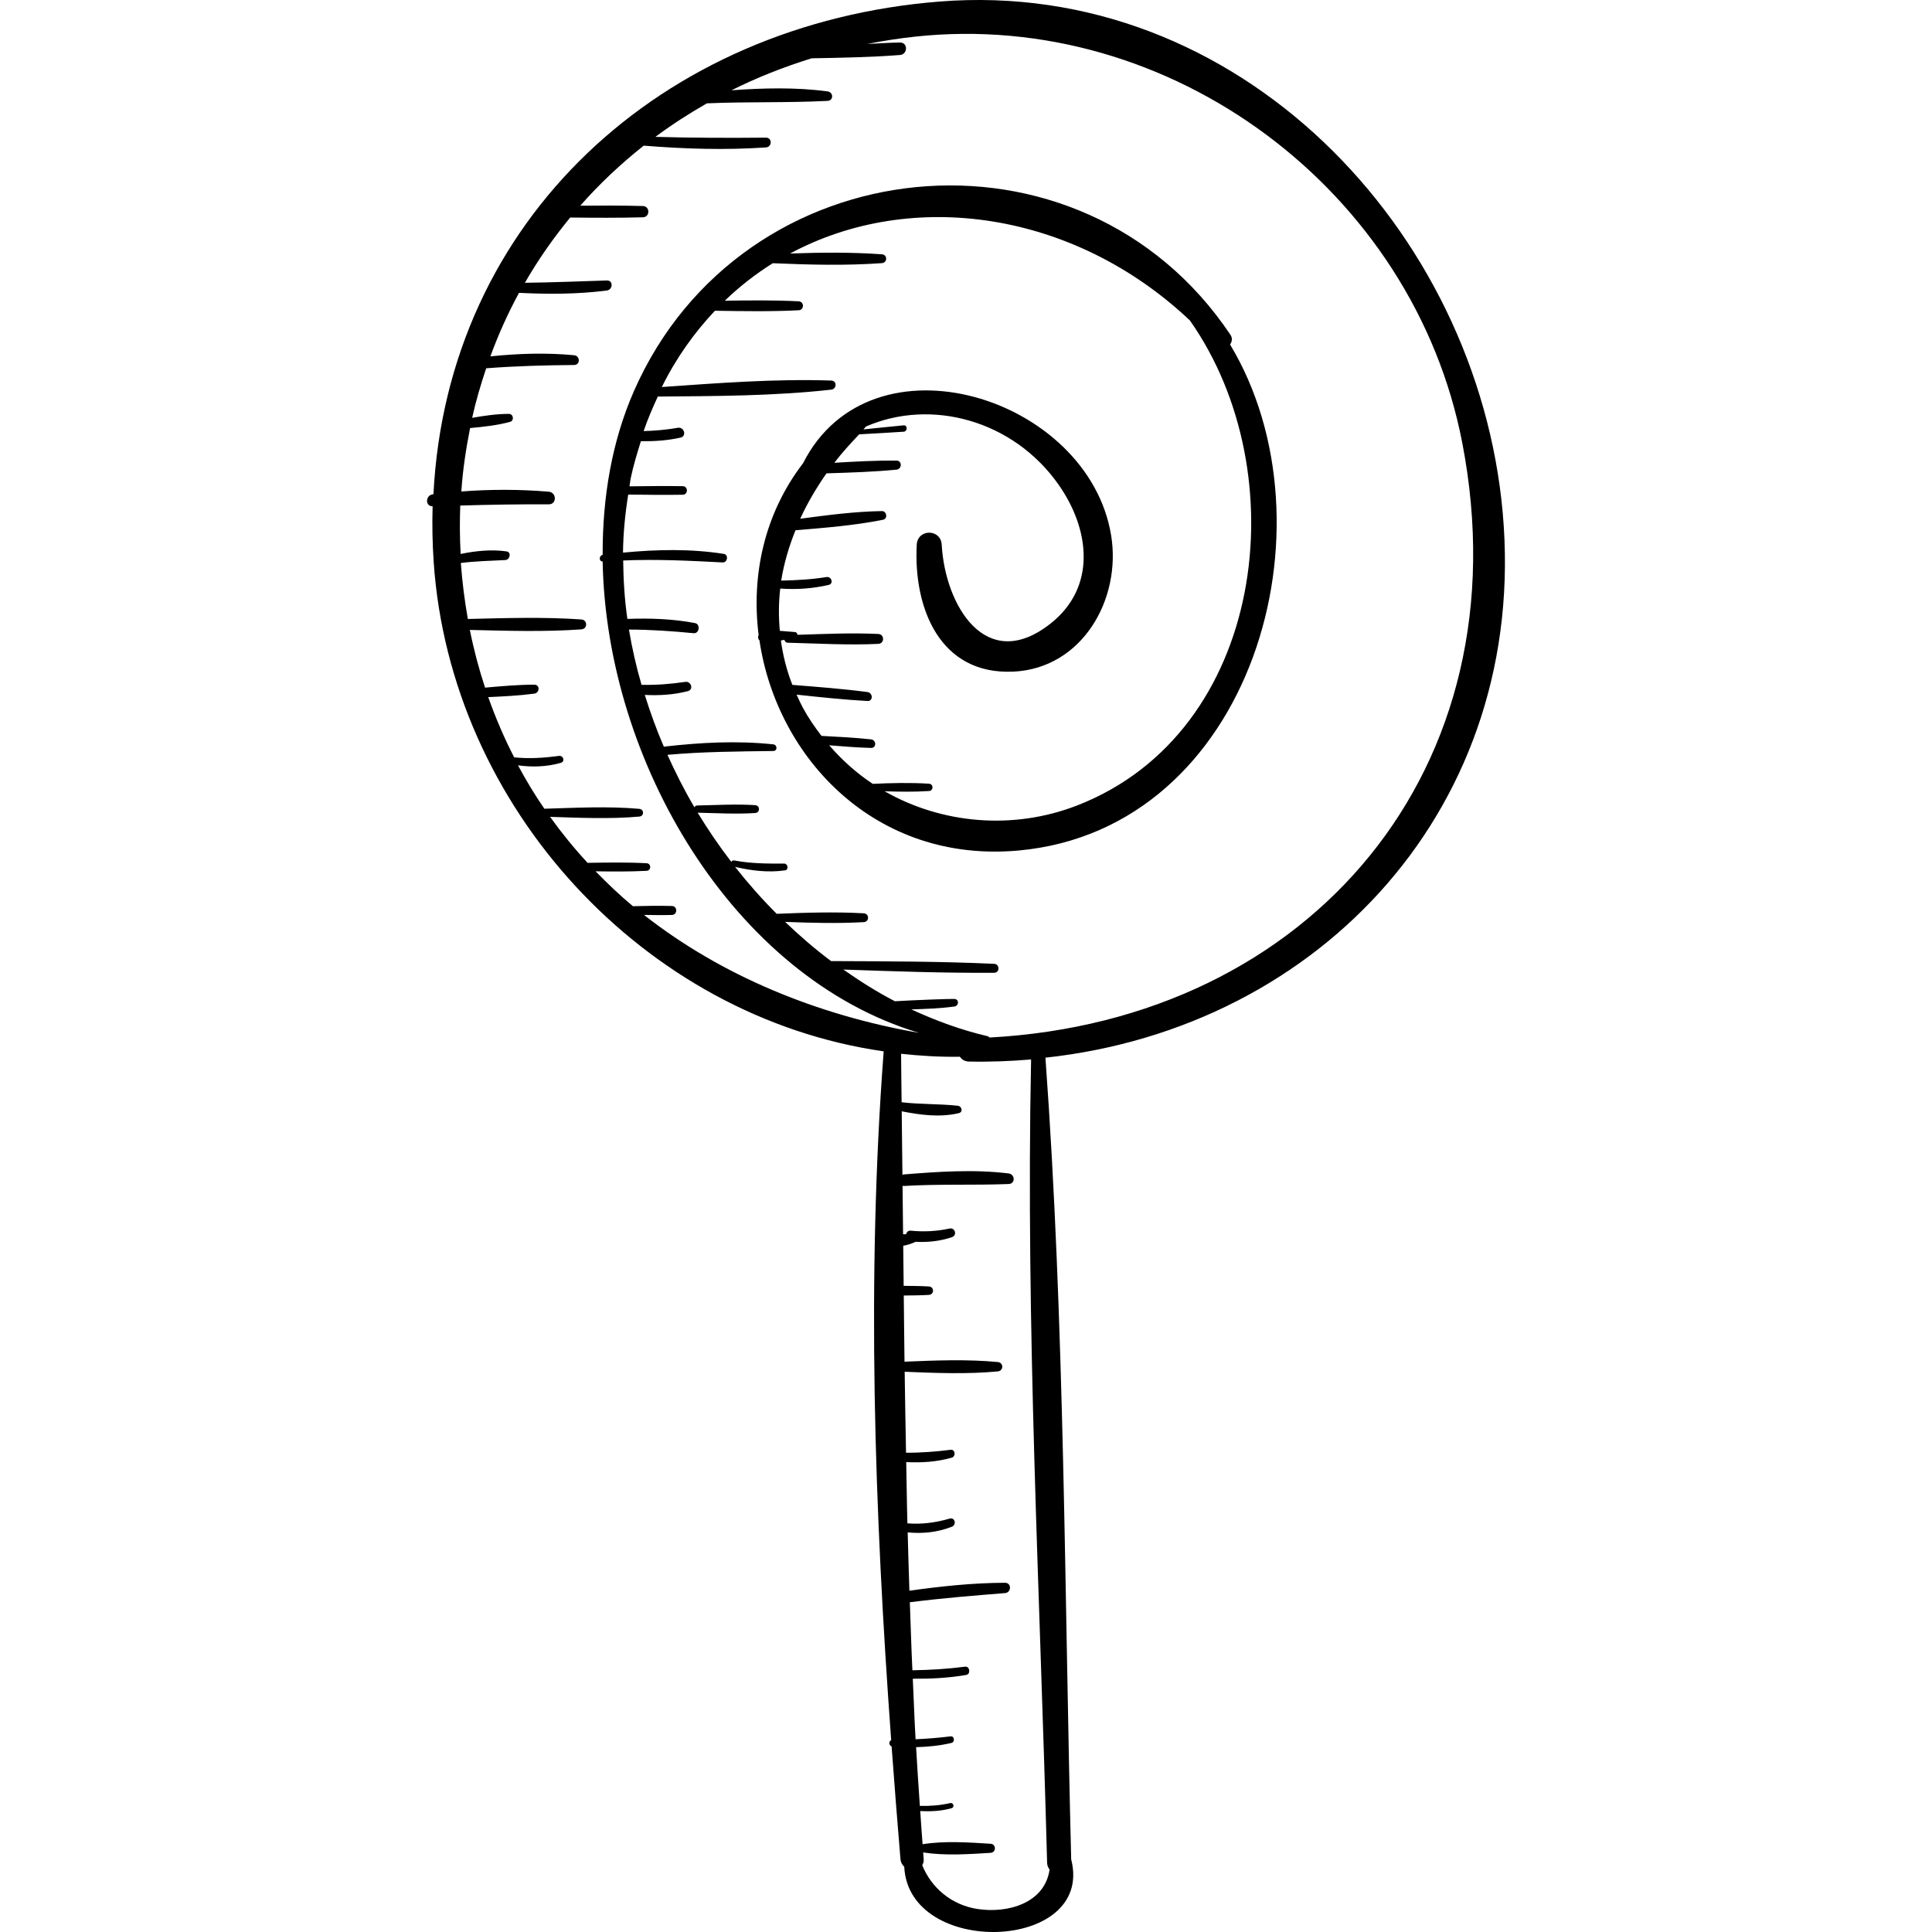
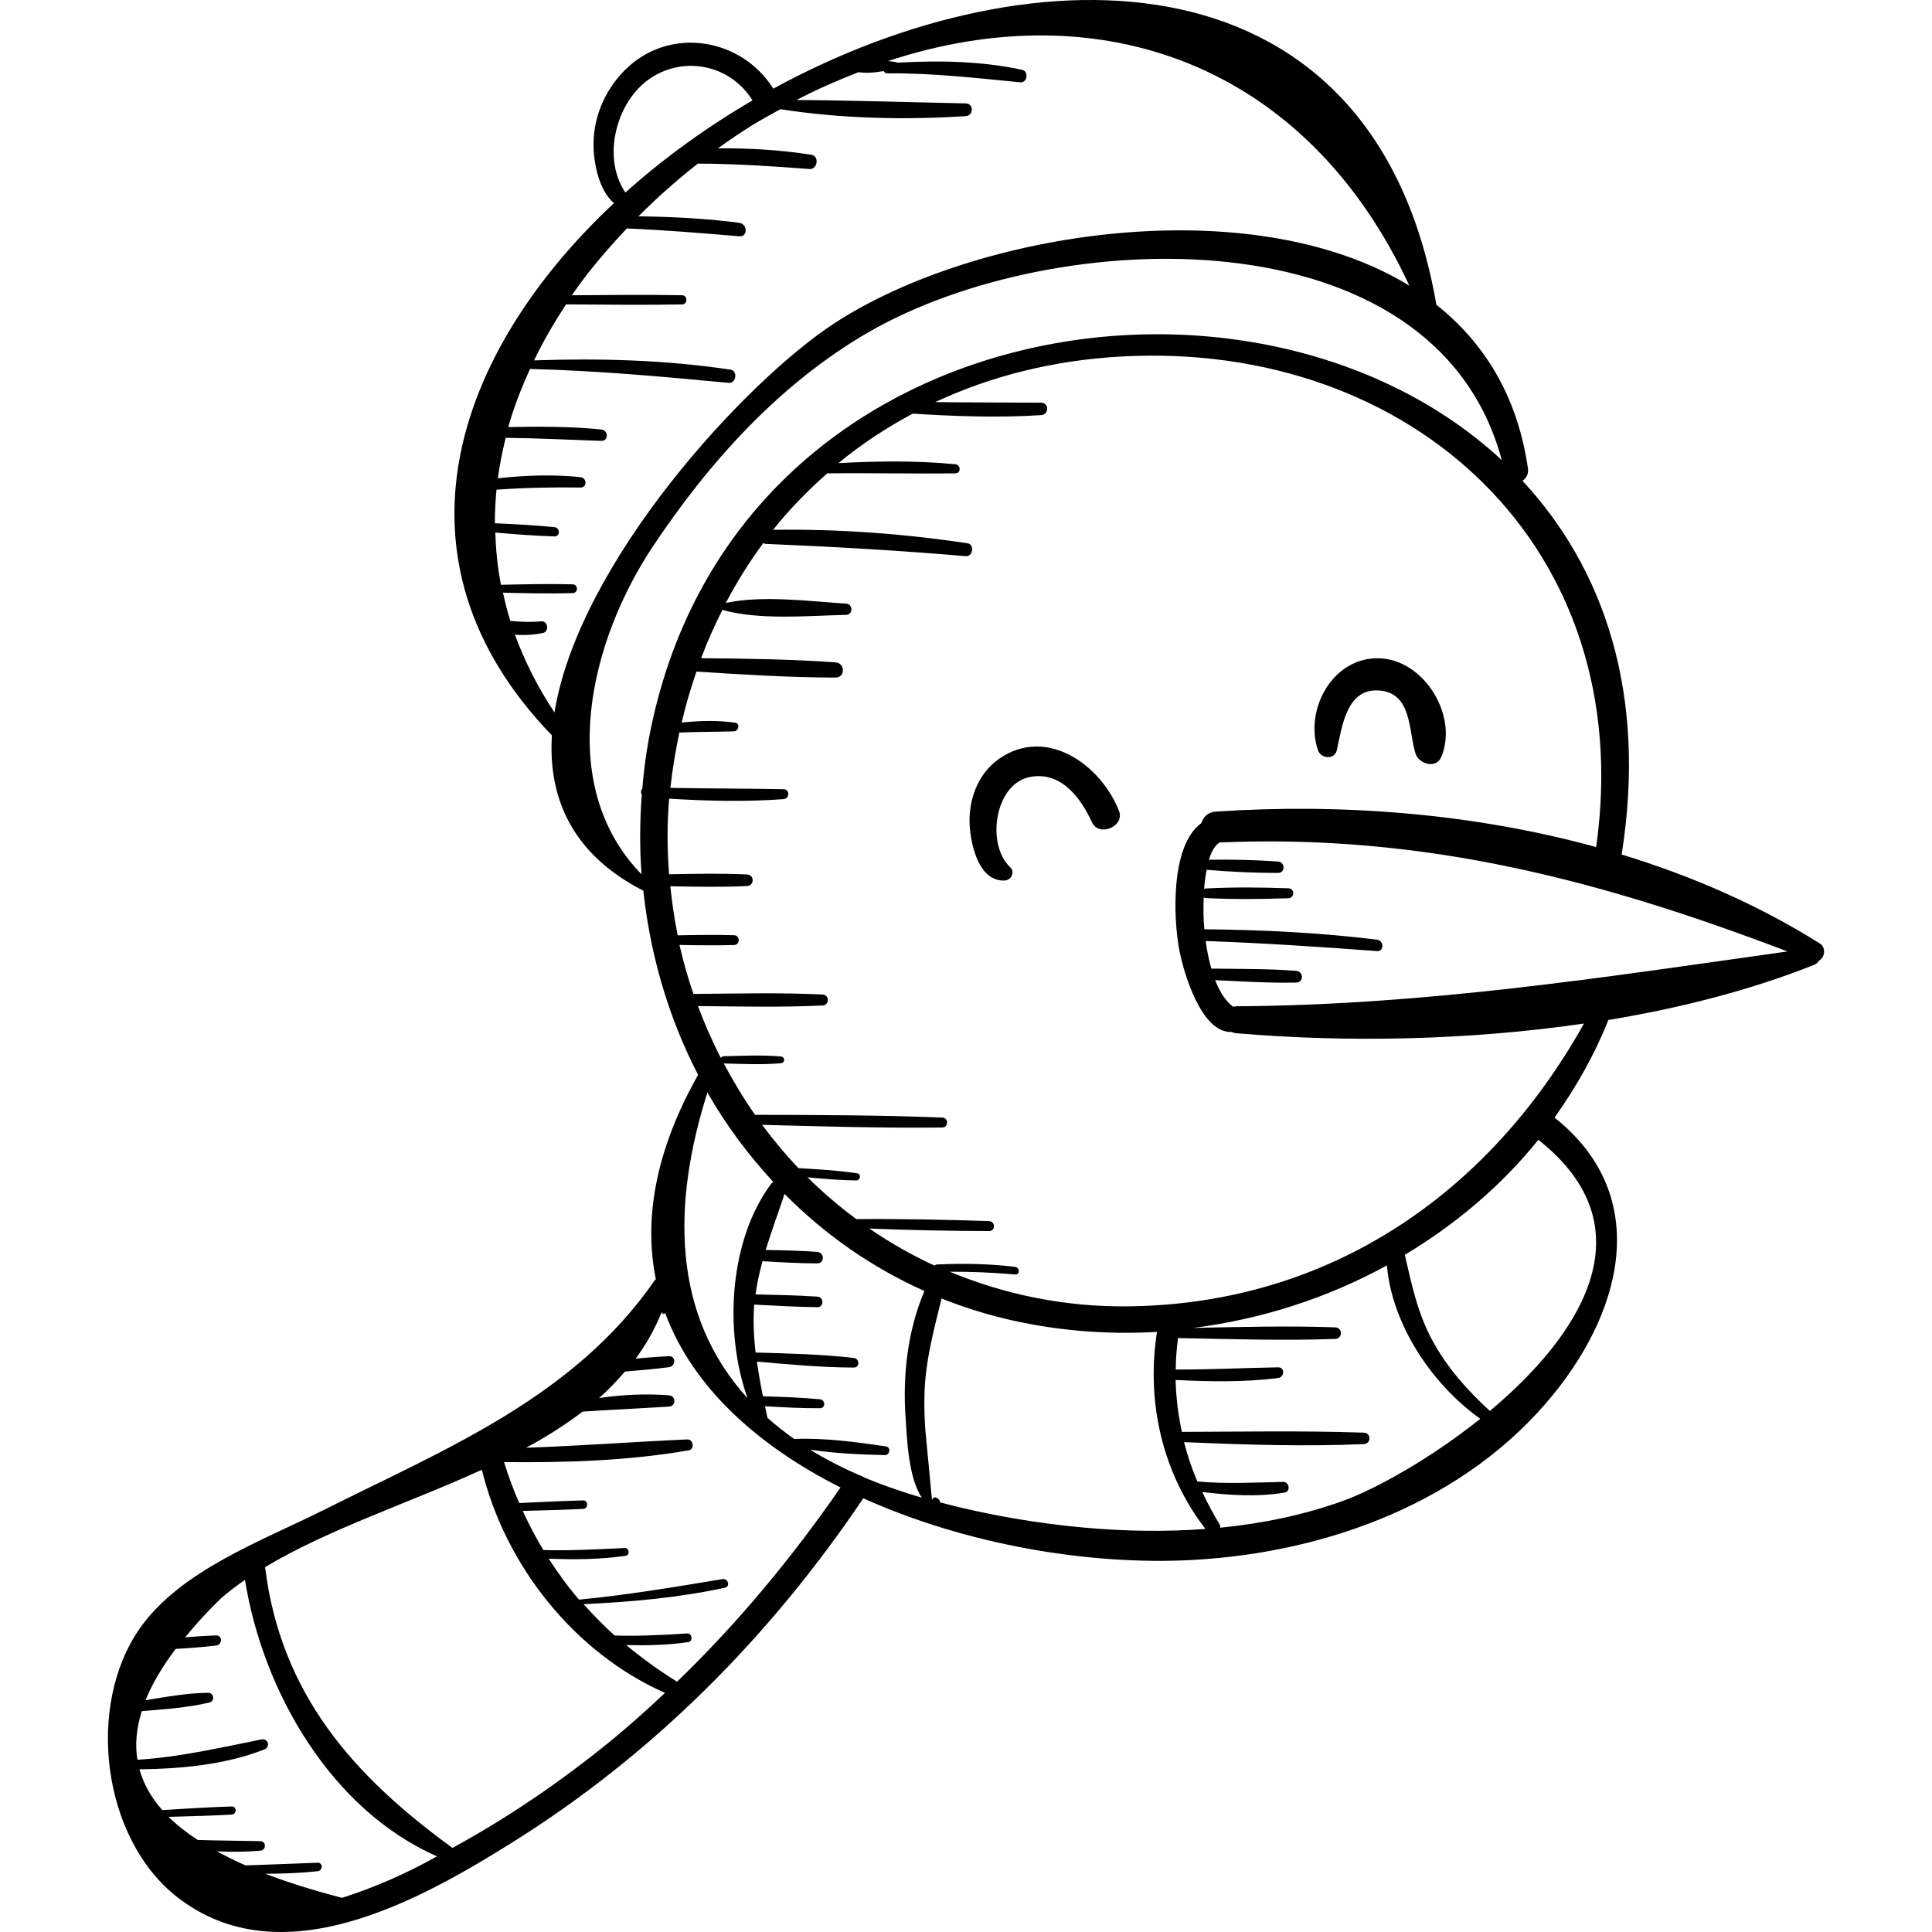
- <svg xmlns="http://www.w3.org/2000/svg" fill="currentColor" version="1.1" id="Capa_1" viewBox="0 0 269.798 269.798" xml:space="preserve">
+ <svg xmlns="http://www.w3.org/2000/svg" fill="currentColor" version="1.1" id="Capa_1" viewBox="0 0 250.218 250.218" xml:space="preserve">
  <g>
-     <path d="M209.849,71.589c-3.546-39.565-36.948-74.668-78.627-71.375c-38.843,3.07-68.765,30.448-70.691,68.804   c-0.03,0.004-0.06,0.005-0.09,0.009c-1.033,0.128-1.101,1.689-0.029,1.677c-0.072,2.559-0.029,5.163,0.153,7.813   c2.346,34.266,29.458,63.529,62.838,68.3c-2.414,31.866-1.28,64.233,1.047,96.189c-0.356,0.176-0.333,0.709,0.061,0.881   c0.386,5.253,0.796,10.497,1.235,15.723c0.04,0.468,0.249,0.816,0.528,1.073c0.614,12.721,26.424,11.856,23.349-0.893   c-0.007-0.029-0.025-0.045-0.033-0.073c-0.954-37.288-0.883-74.809-3.599-112.014C184.526,143.519,213.508,112.412,209.849,71.589z    M146.225,260.131c0.01,0.395,0.155,0.693,0.345,0.945c-0.664,4.698-5.844,6.164-10.087,5.506c-3.56-0.552-6.393-2.897-7.697-6.109   c0.138-0.233,0.233-0.506,0.202-0.862c-0.026-0.308-0.042-0.615-0.068-0.922c3.048,0.472,6.346,0.244,9.402,0.056   c0.817-0.05,0.818-1.22,0-1.271c-3.085-0.19-6.413-0.425-9.487,0.065c-0.125-1.547-0.214-3.09-0.329-4.635   c1.471,0.08,2.915,0.015,4.383-0.395c0.46-0.128,0.267-0.819-0.197-0.713c-1.424,0.325-2.818,0.426-4.238,0.392   c-0.2-2.736-0.357-5.467-0.525-8.2c1.661-0.051,3.312-0.2,4.953-0.599c0.496-0.12,0.405-0.977-0.124-0.913   c-1.636,0.201-3.266,0.334-4.9,0.407c-0.17-2.821-0.25-5.635-0.39-8.454c2.498,0.018,4.979-0.097,7.469-0.529   c0.645-0.112,0.503-1.241-0.156-1.155c-2.447,0.32-4.905,0.466-7.367,0.504c-0.154-3.168-0.236-6.332-0.358-9.498   c4.416-0.566,8.852-0.924,13.29-1.281c0.911-0.073,0.94-1.444,0-1.441c-4.485,0.015-8.919,0.488-13.351,1.109   c-0.101-2.716-0.159-5.431-0.241-8.147c2.094,0.206,4.161,0.002,6.174-0.791c0.686-0.27,0.432-1.349-0.313-1.133   c-1.97,0.57-3.907,0.825-5.899,0.663c-0.084-2.85-0.099-5.703-0.166-8.553c2.148,0.106,4.269-0.022,6.364-0.619   c0.582-0.166,0.498-1.179-0.149-1.099c-2.087,0.258-4.151,0.424-6.241,0.407c-0.086-3.766-0.123-7.537-0.189-11.304   c4.329,0.179,8.746,0.355,12.998-0.05c0.84-0.08,0.842-1.228,0-1.308c-4.26-0.405-8.685-0.229-13.021-0.049   c-0.052-3.074-0.058-6.164-0.103-9.24c1.171-0.019,2.342-0.013,3.517-0.088c0.756-0.049,0.757-1.127,0-1.176   c-1.18-0.076-2.356-0.069-3.532-0.088c-0.026-1.863-0.043-3.73-0.062-5.597c0.59-0.103,1.166-0.29,1.728-0.552   c1.743,0.087,3.377-0.083,5.071-0.645c0.765-0.253,0.456-1.377-0.333-1.207c-1.792,0.386-3.58,0.481-5.399,0.3   c-0.396-0.039-0.589,0.206-0.669,0.495c-0.139,0.006-0.279,0.006-0.417,0.005c-0.023-2.264-0.047-4.526-0.075-6.787   c0.051,0.006,0.071,0.05,0.128,0.047c4.897-0.301,9.785-0.088,14.681-0.276c0.975-0.037,0.923-1.365,0-1.479   c-4.847-0.597-9.828-0.249-14.681,0.143c-0.064,0.005-0.089,0.058-0.145,0.074c-0.036-2.963-0.062-5.931-0.099-8.894   c2.631,0.519,5.364,0.882,7.985,0.252c0.613-0.147,0.41-0.964-0.138-1.024c-2.621-0.289-5.239-0.179-7.86-0.493   c-0.026-2.255-0.063-4.503-0.075-6.766c2.708,0.287,5.442,0.46,8.215,0.412c0.253,0.378,0.658,0.659,1.256,0.671   c2.941,0.063,5.833-0.054,8.684-0.291C143.218,185.292,145.25,222.805,146.225,260.131z M138.178,144.889   c-0.073-0.069-0.128-0.154-0.243-0.181c-3.676-0.86-7.235-2.157-10.676-3.753c2.009-0.053,4.01-0.13,6.009-0.394   c0.659-0.087,0.704-1.031,0-1.062c-0.59-0.026-5.484,0.154-8.295,0.323c-2.493-1.288-4.88-2.802-7.203-4.427   c7.018,0.244,14.038,0.498,21.059,0.451c0.809-0.005,0.802-1.215,0-1.251c-7.584-0.348-15.179-0.347-22.772-0.383   c-2.242-1.675-4.373-3.521-6.417-5.473c3.653,0.14,7.354,0.238,10.986,0.034c0.792-0.045,0.794-1.188,0-1.232   c-4.02-0.226-8.133-0.096-12.162,0.07c-2.061-2.059-3.999-4.255-5.815-6.555c2.305,0.541,4.62,0.816,6.981,0.488   c0.548-0.076,0.404-0.953-0.128-0.95c-2.355,0.013-4.641,0.009-6.965-0.434c-0.195-0.037-0.329,0.06-0.42,0.187   c-1.69-2.193-3.247-4.49-4.691-6.856c2.671,0.058,5.364,0.216,8.031,0.046c0.707-0.045,0.708-1.055,0-1.1   c-2.688-0.172-5.4-0.01-8.09,0.047c-0.202,0.004-0.319,0.113-0.395,0.247c-1.406-2.365-2.629-4.825-3.766-7.321   c4.918-0.444,9.843-0.471,14.778-0.535c0.61-0.008,0.583-0.867,0-0.929c-5.074-0.538-10.113-0.262-15.174,0.311   c-0.039,0.004-0.054,0.039-0.09,0.05c-1.035-2.375-1.906-4.807-2.678-7.263c2.017,0.104,4.032-0.017,6.004-0.524   c0.86-0.221,0.476-1.423-0.358-1.298c-2.049,0.307-4.056,0.458-6.099,0.413c-0.743-2.546-1.324-5.124-1.759-7.717   c3.02,0.007,6.007,0.212,9.032,0.507c0.803,0.078,0.989-1.263,0.192-1.415c-3.104-0.593-6.285-0.696-9.443-0.582   c-0.389-2.711-0.559-5.436-0.585-8.157c4.643-0.203,9.233,0.027,13.9,0.271c0.67,0.035,0.843-1.084,0.161-1.192   c-4.657-0.734-9.396-0.627-14.086-0.177c0.027-2.717,0.3-5.421,0.727-8.107c2.539,0.032,5.075,0.063,7.617,0.022   c0.768-0.012,0.77-1.182,0-1.195c-2.484-0.04-4.962-0.008-7.442,0.022c0.066-0.361,0.091-0.726,0.165-1.086   c0.378-1.833,0.907-3.52,1.428-5.214c1.857,0.018,3.703-0.087,5.537-0.504c0.903-0.205,0.51-1.528-0.378-1.371   c-1.594,0.28-3.179,0.412-4.772,0.461c0.572-1.698,1.266-3.268,1.975-4.821c8.041-0.074,16.221-0.068,24.216-0.967   c0.796-0.089,0.837-1.242,0-1.27c-7.851-0.263-15.811,0.355-23.652,0.905c2.022-4.106,4.559-7.614,7.416-10.654   c3.898,0.061,7.789,0.13,11.687-0.066c0.805-0.04,0.806-1.211,0-1.252c-3.437-0.172-6.871-0.134-10.308-0.083   c2.075-2.007,4.325-3.746,6.7-5.236c5.065,0.22,10.213,0.353,15.238-0.012c0.792-0.057,0.794-1.175,0-1.232   c-4.227-0.307-8.543-0.262-12.823-0.11c16.966-9.11,39.597-5.976,55.824,9.335c15.038,21.332,10.592,57.532-15.76,67.751   c-8.916,3.457-18.863,2.575-26.855-1.989c2.064,0.068,4.133,0.095,6.187-0.035c0.658-0.041,0.66-0.982,0-1.024   c-2.606-0.164-5.238-0.101-7.85,0.022c-2.246-1.483-4.28-3.302-6.085-5.384c1.947,0.153,3.891,0.318,5.848,0.367   c0.784,0.02,0.747-1.114,0-1.195c-2.303-0.249-4.606-0.367-6.917-0.485c-0.967-1.255-1.876-2.57-2.65-4.013   c-0.311-0.58-0.564-1.164-0.83-1.747c3.293,0.349,6.587,0.708,9.892,0.887c0.825,0.045,0.773-1.149,0-1.251   c-3.48-0.458-6.985-0.718-10.483-1c-0.812-2.06-1.316-4.13-1.606-6.195c0.164-0.032,0.329-0.065,0.493-0.1   c0.049,0.21,0.185,0.399,0.469,0.407c4.202,0.105,8.44,0.362,12.641,0.161c0.89-0.042,0.892-1.342,0-1.384   c-3.752-0.179-7.531,0.003-11.291,0.119c-0.011-0.187-0.123-0.37-0.344-0.385c-0.681-0.044-1.399-0.126-2.116-0.169   c-0.178-1.984-0.173-3.96,0.06-5.91c2.273,0.172,4.54,0.009,6.764-0.505c0.726-0.168,0.405-1.21-0.302-1.097   c-2.114,0.339-4.208,0.451-6.329,0.496c0.378-2.399,1.079-4.745,1.994-7.029c4.094-0.35,8.204-0.658,12.23-1.469   c0.687-0.138,0.523-1.221-0.164-1.211c-3.816,0.06-7.614,0.57-11.403,1.067c1.007-2.201,2.257-4.316,3.668-6.336   c3.258-0.104,6.515-0.199,9.762-0.515c0.798-0.078,0.834-1.265,0-1.271c-2.894-0.019-5.78,0.141-8.667,0.31   c1.063-1.396,2.257-2.694,3.467-3.973c2.07-0.117,4.139-0.228,6.207-0.364c0.573-0.038,0.567-0.945,0-0.891   c-1.87,0.177-3.739,0.375-5.609,0.569c0.127-0.128,0.226-0.28,0.355-0.406c9.094-3.961,20.539-0.899,26.877,8.094   c4.409,6.254,5.356,14.336-1.111,19.431c-9.041,7.124-14.734-2.607-15.189-11.015c-0.121-2.243-3.369-2.248-3.489,0   c-0.469,8.816,3.199,18.204,13.503,17.72c9.602-0.451,15.096-10.101,13.647-19.009c-3.15-19.37-33.523-28.877-43.024-10.094   c-5.447,7.094-7.248,15.714-6.206,23.984c-0.123,0.26-0.094,0.557,0.113,0.742c2.422,16.424,16.222,31.206,36.242,29.353   c32.612-3.018,44.684-45.418,29.479-70.66c0.279-0.381,0.366-0.884,0.049-1.359c-20.89-31.197-68.244-26.427-83.299,7.874   c-3.073,7.002-4.4,14.829-4.364,22.861c-0.53,0.12-0.551,0.921-0.001,0.928c0.507,27.849,18.161,58.014,44.18,65.826   c-14.294-2.505-27.614-7.997-38.407-16.472c1.3,0.024,2.599,0.042,3.896,0.006c0.805-0.022,0.806-1.229,0-1.252   c-1.812-0.05-3.628-0.018-5.444,0.029c-1.831-1.522-3.55-3.169-5.215-4.873c2.375,0.036,4.749,0.056,7.118-0.067   c0.683-0.036,0.684-1.026,0-1.062c-2.738-0.143-5.485-0.097-8.229-0.052c-1.875-2.016-3.617-4.167-5.242-6.424   c4.152,0.132,8.346,0.327,12.46-0.037c0.694-0.061,0.695-1.019,0-1.081c-4.379-0.388-8.848-0.143-13.26-0.015   c-1.327-1.929-2.547-3.955-3.678-6.056c1.992,0.262,3.993,0.216,5.979-0.353c0.642-0.184,0.354-1.053-0.267-0.969   c-2.119,0.286-4.174,0.419-6.249,0.201c-1.373-2.669-2.581-5.474-3.621-8.409c2.148-0.102,4.298-0.202,6.428-0.487   c0.77-0.103,0.832-1.252,0-1.251c-2.294,0-4.583,0.214-6.869,0.412c-0.853-2.578-1.566-5.263-2.127-8.057   c5.191,0.12,10.395,0.288,15.573-0.077c0.89-0.063,0.891-1.321,0-1.384c-5.27-0.372-10.567-0.191-15.852-0.07   c-0.467-2.636-0.789-5.243-0.978-7.817c2.052-0.257,4.09-0.306,6.211-0.411c0.651-0.033,0.887-1.11,0.164-1.211   c-2.112-0.294-4.287-0.075-6.403,0.359c-0.127-2.283-0.136-4.535-0.054-6.758c4.117-0.126,8.228-0.188,12.358-0.171   c1.151,0.005,1.115-1.668,0-1.763c-4.045-0.344-8.144-0.34-12.206-0.033c0.198-3.026,0.652-5.964,1.222-8.856   c1.877-0.173,3.75-0.369,5.573-0.861c0.619-0.167,0.494-1.118-0.152-1.118c-1.727,0.002-3.431,0.258-5.132,0.549   c0.519-2.363,1.203-4.656,1.959-6.914c4.083-0.321,8.182-0.424,12.276-0.461c0.894-0.008,0.86-1.284,0-1.365   c-3.93-0.373-7.797-0.239-11.691,0.159c1.12-3.071,2.462-6.031,3.999-8.87c4.092,0.204,8.18,0.198,12.259-0.325   c0.866-0.111,0.929-1.433,0-1.403c-3.815,0.124-7.624,0.276-11.437,0.324c1.848-3.219,3.976-6.256,6.326-9.115   c3.383,0.041,6.763,0.06,10.151-0.031c1.012-0.027,1.014-1.547,0-1.574c-2.918-0.079-5.831-0.074-8.745-0.047   c2.675-3.047,5.651-5.839,8.86-8.384c5.694,0.457,11.355,0.637,17.075,0.247c0.867-0.059,0.888-1.373,0-1.365   c-5.146,0.046-10.296,0.039-15.441-0.111c2.277-1.699,4.687-3.25,7.19-4.68c5.615-0.247,11.238-0.054,16.847-0.344   c0.877-0.045,0.828-1.218,0-1.327c-4.443-0.586-8.947-0.475-13.419-0.15c3.542-1.776,7.293-3.253,11.195-4.468   c4.118-0.079,8.244-0.142,12.339-0.461c1.105-0.086,1.138-1.759,0-1.744c-1.523,0.02-3.049,0.128-4.575,0.205   c2.184-0.431,4.409-0.78,6.68-1.025c35.7-3.853,69.635,21.458,76.426,56.772C212.937,107.254,183.042,142.47,138.178,144.889z" />
+     <path d="M144.921,105.02c-2.332-5.942-9.364-11.024-15.52-6.753c-2.868,1.989-4.093,5.62-3.792,8.994   c0.227,2.545,1.286,6.924,4.515,6.777c0.835-0.038,1.372-1.092,0.711-1.716c-3.144-2.969-1.99-10.656,2.382-11.651   c4.077-0.929,6.731,2.582,8.204,5.824C142.307,108.449,145.715,107.046,144.921,105.02z" />
+     <path d="M178.853,85.268c-6.098-0.374-9.971,6.49-8.167,11.885c0.375,1.121,2.157,1.293,2.45,0c0.66-2.91,1.213-7.934,5.335-7.735   c4.48,0.216,3.917,5.308,4.87,8.212c0.432,1.314,2.65,1.974,3.31,0.433C188.884,92.845,184.603,85.62,178.853,85.268z" />
+     <path d="M235.686,122.188c-7.946-4.989-16.626-8.763-25.675-11.522c0.005-0.022,0.017-0.033,0.021-0.056   c3.308-20.893-2.368-37.066-12.853-48.338c0.476-0.323,0.811-0.885,0.71-1.592c-1.348-9.417-5.702-16.328-11.863-21.212   c-7.966-46.166-51.867-46.55-85.887-27.979c-0.013-0.022-0.011-0.043-0.025-0.065c-4.021-6.341-12.847-7.972-18.6-2.894   c-2.839,2.506-4.61,6.213-4.645,10.01c-0.022,2.349,0.619,6.053,2.647,7.766c-20.712,19.389-29.998,46.217-8.039,68.931   c-0.503,8.18,2.669,15.424,11.843,20.121c0.9,8.391,3.292,16.503,7.091,23.847c-5.623,9.973-7.022,18.803-5.474,26.478   c-0.033,0.038-0.077,0.042-0.108,0.087c-10.51,15.24-27.133,21.875-43.058,29.868c-7.755,3.892-18.391,7.728-23.662,15.256   c-7.023,10.031-4.894,27.197,4.839,34.8c13.435,10.494,31.384,0.458,43.519-7.151c18.29-11.468,33.321-26.657,45.341-44.497   c13.308,6.002,29.273,8.729,42.732,7.984c17.427-0.963,35.347-7.56,46.628-21.426c9.4-11.554,12.439-26.147,0.159-35.859   c2.769-3.886,5.161-8.082,6.976-12.642c9.348-1.547,18.415-3.868,26.649-7.142c0.309-0.123,0.496-0.323,0.619-0.54   C236.323,124.052,236.552,122.732,235.686,122.188z M83.89,10.382c4.444-3.269,10.634-2.097,13.556,2.603   c0.004,0.007,0.01,0.009,0.015,0.015c-5.919,3.458-11.493,7.481-16.463,11.933C77.962,20.501,79.748,13.428,83.89,10.382z    M66.686,82.196c1.2,0.109,2.419,0.03,3.63-0.217c0.837-0.17,0.663-1.59-0.204-1.508c-1.367,0.128-2.688,0.063-4.014-0.05   c-0.391-1.219-0.677-2.439-0.953-3.659c3.007,0.071,6.015,0.133,9.024,0.055c0.732-0.019,0.733-1.119,0-1.138   c-3.095-0.081-6.19-0.013-9.285,0.061c-0.453-2.263-0.658-4.519-0.739-6.768c2.551,0.22,5.102,0.425,7.662,0.498   c0.782,0.022,0.749-1.118,0-1.195c-2.565-0.263-5.137-0.391-7.712-0.505c-0.011-1.455,0.073-2.903,0.207-4.345   c3.618-0.265,7.236-0.337,10.875-0.283c0.883,0.013,0.844-1.259,0-1.346c-3.58-0.369-7.14-0.243-10.693,0.15   c0.224-1.764,0.582-3.509,1.008-5.243c4.13,0.045,8.252,0.258,12.383,0.396c0.967,0.032,0.93-1.387,0-1.479   c-4.006-0.396-8.027-0.386-12.048-0.308c0.71-2.562,1.702-5.062,2.813-7.528c8.616,0.215,17.16,0.988,25.739,1.803   c0.968,0.092,1.205-1.567,0.232-1.713c-8.431-1.266-16.936-1.489-25.444-1.2c1.186-2.487,2.603-4.898,4.144-7.255   c5.007,0.041,10.006,0.091,15.014,0.009c0.768-0.013,0.769-1.182,0-1.194c-4.758-0.078-9.509-0.031-14.264,0.008   c2.085-3.045,4.53-5.903,7.122-8.657c4.861,0.209,9.709,0.603,14.557,1.017c1.138,0.097,1.082-1.6,0-1.745   c-4.336-0.58-8.688-0.774-13.051-0.844c2.404-2.415,4.98-4.692,7.689-6.824c4.832,0.018,9.647,0.335,14.465,0.702   c1.041,0.08,1.299-1.677,0.249-1.844c-4.03-0.642-8.059-0.863-12.112-0.834c1.399-1.011,2.826-1.988,4.296-2.905   c1.258-0.785,2.526-1.457,3.792-2.164c7.837,1.22,16.107,1.411,23.999,0.895c1.051-0.069,1.072-1.627,0-1.649   c-7.29-0.15-14.614-0.387-21.909-0.438c2.669-1.397,5.349-2.556,8.029-3.605c1.066,0.156,2.166,0.056,3.249-0.145   c0.1,0.168,0.253,0.301,0.518,0.299c5.785-0.056,11.448,0.608,17.193,1.158c0.924,0.088,1.124-1.425,0.22-1.62   c-5.302-1.143-10.767-1.222-16.171-0.922c-0.039-0.025-0.065-0.064-0.118-0.071c-0.345-0.047-0.7-0.095-1.056-0.141   c27.405-9.033,54.133,0.293,67.508,29.094c-20.593-12.611-56.121-7.029-74.355,4.794c-11.645,7.55-33.222,31.033-36.364,50.481   C69.599,88.945,67.932,85.576,66.686,82.196z M83.185,102.147c-0.201,0.194-0.211,0.515-0.066,0.768   c-0.261,3.462-0.285,6.914-0.028,10.326c-11.274-11.594-6.679-30.216,1.429-42.414c7.285-10.961,16.454-21.143,27.955-27.795   c24.052-13.913,73.388-15.772,82.021,16.558C162.583,29.929,94.501,40.068,84.043,95.623   C83.634,97.797,83.374,99.973,83.185,102.147z M91.62,141.492c2.385,4.194,5.282,8.064,8.549,11.607   c-0.082,0.061-0.186,0.078-0.252,0.165c-5.414,7.182-6.227,19.065-3.097,27.826C86.927,170.21,87.076,155.814,91.62,141.492z    M44.305,245.793c-3.697-0.954-7.007-1.993-9.939-3.116c2.265-0.009,4.528-0.086,6.769-0.331c0.686-0.075,0.722-1.123,0-1.1   c-3.118,0.102-6.219,0.254-9.324,0.349c-1.338-0.584-2.552-1.195-3.703-1.82c1.875,0.082,3.75,0.076,5.609-0.092   c0.778-0.07,0.806-1.217,0-1.232c-2.711-0.054-5.41-0.068-8.11-0.154c-1.46-0.954-2.722-1.952-3.787-2.993   c2.732-0.076,5.466-0.135,8.195-0.298c0.665-0.04,0.675-1.062,0-1.043c-3,0.085-5.995,0.284-8.991,0.465   c-1.48-1.649-2.432-3.415-2.965-5.274c5.422-0.079,11.151-0.599,16.176-2.579c0.798-0.314,0.506-1.469-0.358-1.298   c-5.406,1.072-10.581,2.294-16.077,2.635c-0.338-1.983-0.123-4.088,0.558-6.297c2.945-0.255,5.954-0.434,8.789-1.127   c0.698-0.171,0.546-1.253-0.169-1.248c-2.693,0.02-5.43,0.515-8.128,0.962c0.842-2.115,2.155-4.333,3.898-6.647   c1.747-0.101,3.491-0.229,5.24-0.438c0.812-0.097,0.863-1.335,0-1.308c-1.347,0.042-2.683,0.138-4.017,0.247   c1.339-1.628,2.822-3.287,4.609-5.014c0.985-0.853,2.036-1.66,3.145-2.428c2.318,14.428,11.122,29.763,24.88,35.806   C52.695,242.607,48.605,244.42,44.305,245.793z M78.68,225.809c-6.236,5.05-13.006,9.664-20.076,13.518   c-12.769-9.276-22.239-19.882-24.272-36.36c8.144-4.902,18.579-8.275,28.077-12.615c3.027,12.403,11.983,23.711,23.721,28.9   C83.722,221.507,81.265,223.717,78.68,225.809z M87.686,217.801c-2.37-1.47-4.544-3.064-6.592-4.745   c2.695,0.066,5.384,0.011,8.06-0.388c0.631-0.094,0.486-1.159-0.151-1.117c-3.136,0.206-6.254,0.365-9.395,0.267   c-1.447-1.278-2.759-2.653-4.029-4.061c6.139-0.284,12.295-0.826,18.305-2.129c0.737-0.16,0.414-1.234-0.308-1.115   c-6.187,1.023-12.335,2.059-18.579,2.659c-1.447-1.66-2.728-3.45-3.932-5.304c3.337,0.132,6.672,0.11,9.983-0.377   c0.571-0.084,0.436-1.033-0.136-1.006c-3.517,0.169-7.015,0.364-10.537,0.267c-0.983-1.611-1.862-3.31-2.675-5.067   c2.606-0.072,5.211-0.135,7.816-0.262c0.703-0.034,0.711-1.118,0-1.1c-2.759,0.072-5.515,0.211-8.271,0.341   c-0.738-1.693-1.398-3.454-1.962-5.304c7.994,0.086,16.021-0.162,23.908-1.522c0.801-0.138,0.614-1.452-0.191-1.415   c-6.963,0.314-13.899,0.836-20.859,1.078c2.606-1.409,5.057-2.959,7.313-4.68c3.728-0.245,7.457-0.415,11.187-0.65   c0.943-0.06,0.935-1.386,0-1.46c-3.005-0.239-6.052-0.085-9.047,0.351c1.21-1.064,2.307-2.223,3.345-3.433   c1.904-0.156,3.802-0.313,5.701-0.561c0.877-0.115,0.941-1.459,0-1.422c-1.444,0.057-2.878,0.194-4.313,0.309   c1.356-1.838,2.506-3.849,3.392-6.08c-0.094,0.238,0.313,0.411,0.416,0.175c0.003-0.005,0.004-0.008,0.006-0.013   c3.576,9.691,12.109,17.263,22.721,22.612C102.574,201.734,95.581,210.184,87.686,217.801z M117.283,183.571   c0.19,2.695,0.325,7.708,2.1,10.398c-2.565-0.76-5.086-1.621-7.49-2.638c-0.179-0.122-0.373-0.215-0.587-0.269   c-2.244-0.979-4.384-2.078-6.378-3.312c3.19,0.488,6.561,0.632,9.687,0.705c0.624,0.014,0.797-1.02,0.152-1.118   c-3.836-0.578-8.028-1.136-11.919-0.974c-1.231-0.883-2.395-1.79-3.455-2.736c-0.107-0.504-0.207-1.001-0.313-1.502   c2.371,0.137,4.732,0.273,7.11,0.258c0.757-0.005,0.729-1.087,0-1.157c-2.458-0.237-4.912-0.312-7.379-0.392   c-0.307-1.498-0.566-2.993-0.782-4.492c4.176,0.37,8.341,0.757,12.538,0.775c0.825,0.004,0.781-1.164,0-1.251   c-4.225-0.476-8.461-0.575-12.705-0.697c-0.241-2.037-0.336-4.095-0.183-6.206c2.724,0.145,5.447,0.305,8.176,0.332   c0.886,0.009,0.869-1.307,0-1.365c-2.663-0.178-5.331-0.227-7.998-0.29c0.188-1.485,0.518-2.902,0.895-4.299   c2.367,0.138,4.735,0.284,7.104,0.281c0.963-0.001,0.938-1.406,0-1.479c-2.224-0.174-4.457-0.216-6.689-0.257   c0.736-2.415,1.619-4.783,2.443-7.258c5.124,5.189,11.207,9.479,18.117,12.575C117.555,172.265,116.898,178.122,117.283,183.571z    M140.341,197.838c-5.852-0.532-12.316-1.592-18.601-3.263c0.002-0.176-0.069-0.34-0.219-0.442   c-0.067-0.046-0.134-0.092-0.201-0.137c-0.265-0.181-0.544,0.017-0.619,0.273c-0.128-1.513-0.772-8.102-0.733-7.736   c-0.213-1.958-0.289-3.966-0.239-5.935c0.11-4.352,1.21-8.288,2.212-12.43c2.489,0.994,5.075,1.841,7.767,2.508   c6.643,1.646,13.435,2.208,20.135,1.822c-1.411,9.038,0.672,18.239,6.275,25.52C150.86,198.41,145.559,198.312,140.341,197.838z    M173.878,194.404c-5.121,1.836-10.457,2.919-15.858,3.454c0-0.144,0.027-0.289-0.062-0.433c-0.851-1.382-1.581-2.784-2.251-4.197   c3.535,0.437,7.171,0.664,10.684,0.075c0.787-0.132,0.592-1.393-0.187-1.378c-3.746,0.073-7.396,0.289-11.135-0.057   c-0.715-1.669-1.271-3.369-1.724-5.091c7.756,0.327,15.544,0.588,23.301,0.25c0.949-0.041,0.954-1.446,0-1.479   c-7.85-0.271-15.719-0.124-23.574-0.102c-0.485-2.193-0.757-4.433-0.814-6.722c4.425,0.22,8.864,0.306,13.267-0.252   c0.855-0.108,0.917-1.398,0-1.384c-4.423,0.066-8.831,0.31-13.255,0.277c0.02-1.337,0.113-2.691,0.295-4.067   c6.787,0.123,13.584,0.354,20.371,0.11c0.964-0.035,0.965-1.463,0-1.498c-6.133-0.22-12.276-0.052-18.412,0.073   c8.827-1.116,17.38-3.861,25.097-8.098c0.671,7.739,5.874,15.432,12.092,19.867C185.169,188.987,178.05,192.908,173.878,194.404z    M192.957,182.734c-2.91-2.66-5.504-5.572-7.411-9.068c-1.969-3.611-2.709-7.278-3.604-11.148   c6.563-3.946,12.482-8.913,17.292-14.9C213.747,159.06,204.662,172.947,192.957,182.734z M146.132,169.189   c-8.305,0.094-16.073-1.556-23.126-4.483c2.828-0.013,5.648,0.105,8.469,0.354c0.639,0.057,0.617-0.911,0-0.986   c-3.363-0.407-6.73-0.465-10.113-0.309c-0.142,0.007-0.245,0.069-0.32,0.152c-2.974-1.364-5.792-2.986-8.46-4.808   c5.169,0.215,10.353,0.31,15.523,0.332c0.832,0.003,0.828-1.261,0-1.289c-5.723-0.192-11.468-0.317-17.195-0.259   c-2.243-1.652-4.348-3.472-6.33-5.418c2.108,0.202,4.22,0.395,6.334,0.402c0.506,0.002,0.654-0.831,0.123-0.913   c-2.519-0.386-5.073-0.519-7.618-0.676c-1.696-1.761-3.25-3.652-4.721-5.609c7.781,0.214,15.552,0.427,23.338,0.348   c0.832-0.008,0.828-1.256,0-1.289c-8.08-0.323-16.154-0.335-24.238-0.354c-1.504-2.114-2.829-4.356-4.06-6.655   c2.472,0.065,4.931,0.191,7.398-0.029c0.561-0.05,0.562-0.822,0-0.872c-2.473-0.22-4.936-0.094-7.416-0.028   c-0.182,0.005-0.289,0.1-0.361,0.219c-1.124-2.166-2.099-4.418-2.966-6.72c5.379,0.049,10.764,0.182,16.137-0.077   c0.914-0.044,0.915-1.378,0-1.422c-5.567-0.268-11.148-0.115-16.72-0.071c-0.716-2.069-1.314-4.189-1.812-6.346   c2.357,0.043,4.711,0.08,7.07,0.01c0.818-0.024,0.819-1.246,0-1.271c-2.433-0.073-4.862-0.032-7.294,0.014   c-0.435-2.082-0.733-4.208-0.96-6.353c3.314,0.061,6.628,0.13,9.94-0.03c0.963-0.046,0.965-1.451,0-1.498   c-3.365-0.162-6.731-0.089-10.098-0.027c-0.257-3.208-0.276-6.473,0.007-9.79c4.938,0.304,9.852,0.424,14.809,0.062   c0.819-0.06,0.84-1.274,0-1.289c-4.883-0.091-9.765-0.08-14.647-0.172c0.26-2.454,0.675-4.83,1.162-7.166   c2.359-0.105,4.716-0.076,7.078-0.156c0.607-0.021,0.814-1.021,0.152-1.118c-2.315-0.338-4.62-0.255-6.93-0.02   c0.519-2.271,1.183-4.457,1.91-6.603c5.995,0.392,12.012,0.763,18.015,0.779c1.281,0.003,1.254-1.883,0-1.972   c-5.782-0.41-11.601-0.487-17.403-0.538c0.806-2.174,1.751-4.256,2.765-6.285c0.017,0.007,0.01,0.033,0.028,0.038   c4.84,1.348,10.971,0.742,15.962,0.637c0.946-0.02,0.933-1.401,0-1.46c-4.856-0.308-10.734-1.1-15.554-0.092   c1.425-2.74,3.059-5.319,4.849-7.763c0.091,0.033,0.142,0.112,0.254,0.117c8.668,0.363,17.314,0.845,25.959,1.596   c0.947,0.082,1.18-1.534,0.226-1.676c-8.34-1.243-16.734-1.865-25.168-1.739c2.102-2.662,4.478-5.066,7.003-7.309   c5.531-0.072,11.058,0.065,16.59-0.005c0.77-0.01,0.74-1.103,0-1.176c-5.048-0.495-10.086-0.416-15.133-0.149   c2.95-2.444,6.184-4.564,9.621-6.409c5.546,0.355,11.079,0.547,16.634,0.195c1.026-0.065,1.047-1.604,0-1.612   c-4.575-0.034-9.148-0.015-13.721-0.077c7.218-3.372,15.352-5.434,24.233-5.91c37.459-2.005,66.864,24.688,61.365,63.533   c0,0.003,0.001,0.005,0.001,0.008c-16.028-4.403-33.083-5.676-49.302-4.592c-1.003,0.067-1.602,0.722-1.821,1.482   c-4.061,2.91-3.628,12.452-2.863,16.449c0.596,3.112,2.907,10.791,6.775,10.604c0.18,0.076,0.366,0.146,0.59,0.165   c14.114,1.207,29.869,0.958,45.043-1.255C192.893,154.502,172.278,168.892,146.132,169.189z M160.101,130.325   c-0.142,0.001-0.248,0.048-0.371,0.073c-1.034-0.745-1.79-2.015-2.352-3.454c3.496,0.156,7.008,0.391,10.503,0.313   c0.987-0.022,0.963-1.44,0-1.517c-3.651-0.291-7.341-0.239-11.005-0.296c-0.345-1.21-0.572-2.447-0.726-3.569   c7.402,0.256,14.795,0.755,22.18,1.301c0.965,0.071,0.921-1.366,0-1.479c-7.434-0.914-14.871-1.271-22.353-1.344   c-0.028-0.326-0.056-0.654-0.071-0.924c-0.036-0.664-0.063-1.869-0.016-3.213c0.067,0.027,0.107,0.084,0.193,0.088   c3.586,0.189,7.199,0.152,10.786,0.028c0.83-0.029,0.831-1.261,0-1.289c-3.586-0.124-7.201-0.161-10.786,0.028   c-0.06,0.003-0.084,0.047-0.135,0.062c0.058-0.84,0.174-1.678,0.324-2.483c3.067,0.259,6.176,0.41,9.25,0.406   c0.961-0.001,0.941-1.413,0-1.479c-2.965-0.208-5.973-0.27-8.952-0.232c0.314-1.032,0.757-1.866,1.402-2.238   c26.484-1.117,49.25,4.869,73.531,14.118C207.426,126.613,184.627,130.179,160.101,130.325z" />
  </g>
  <g />
  <g />
  <g />
  <g />
  <g />
  <g />
  <g />
  <g />
  <g />
  <g />
  <g />
  <g />
  <g />
  <g />
  <g />
</svg>
